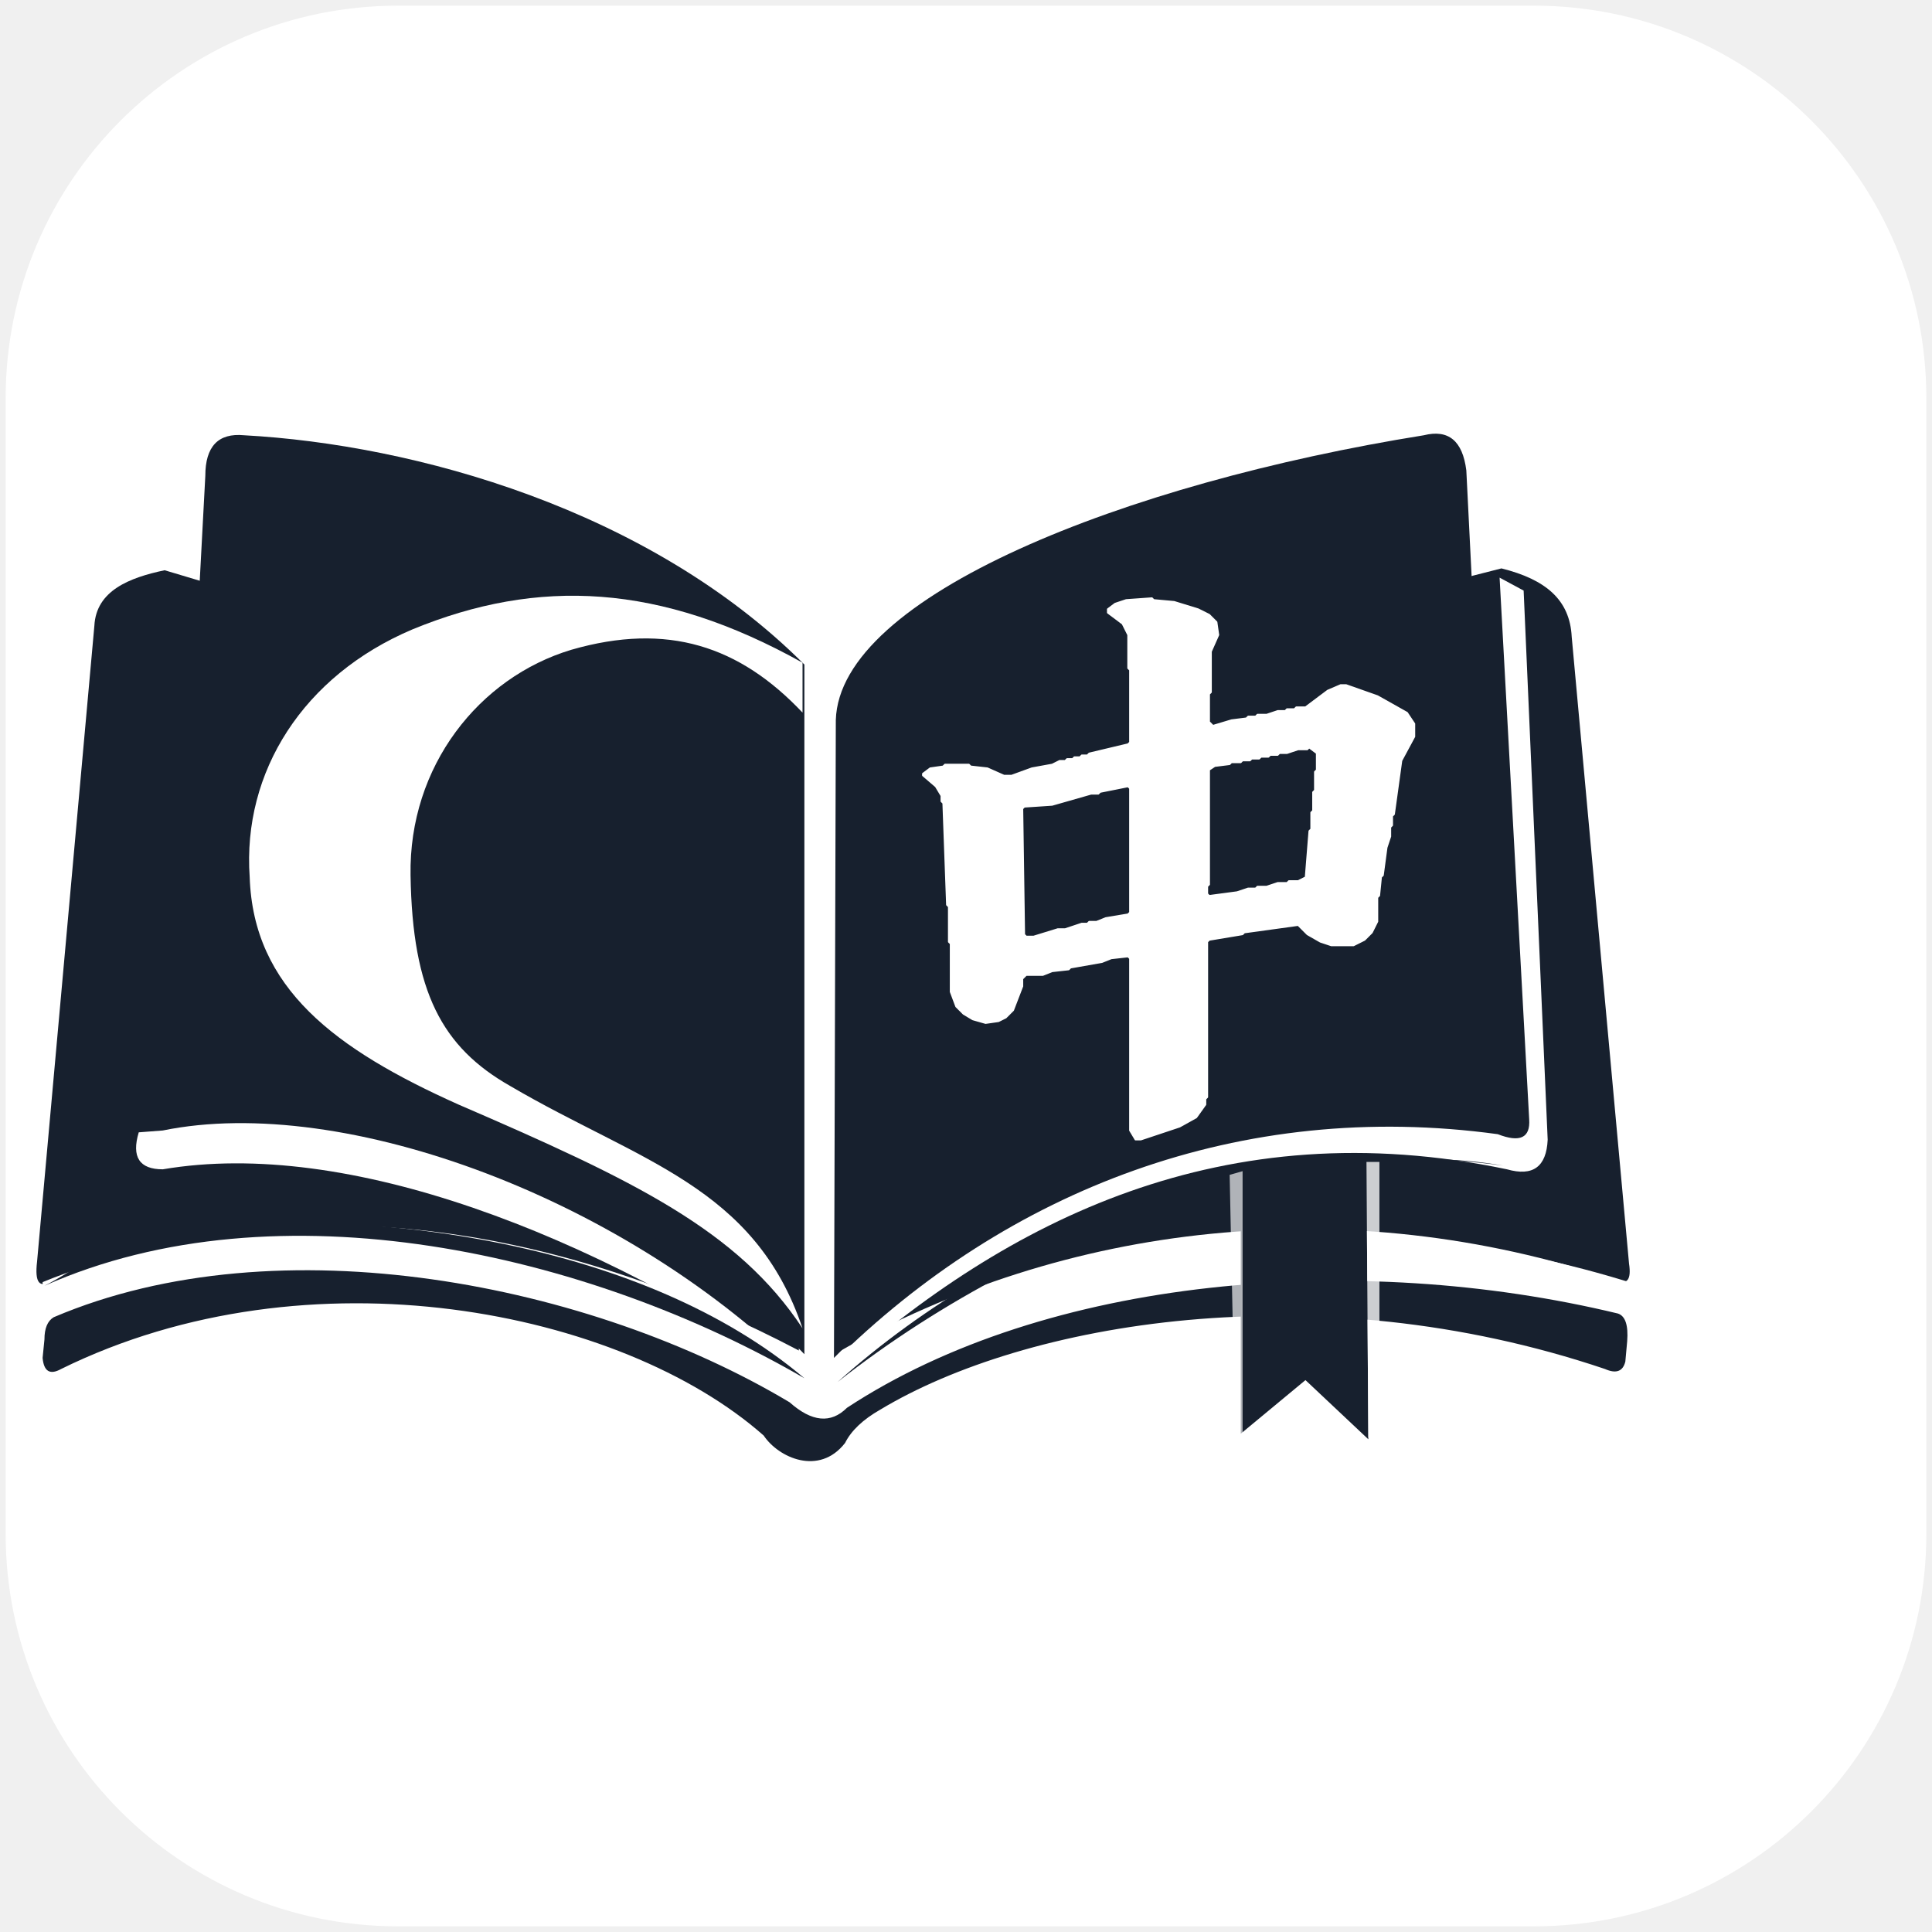
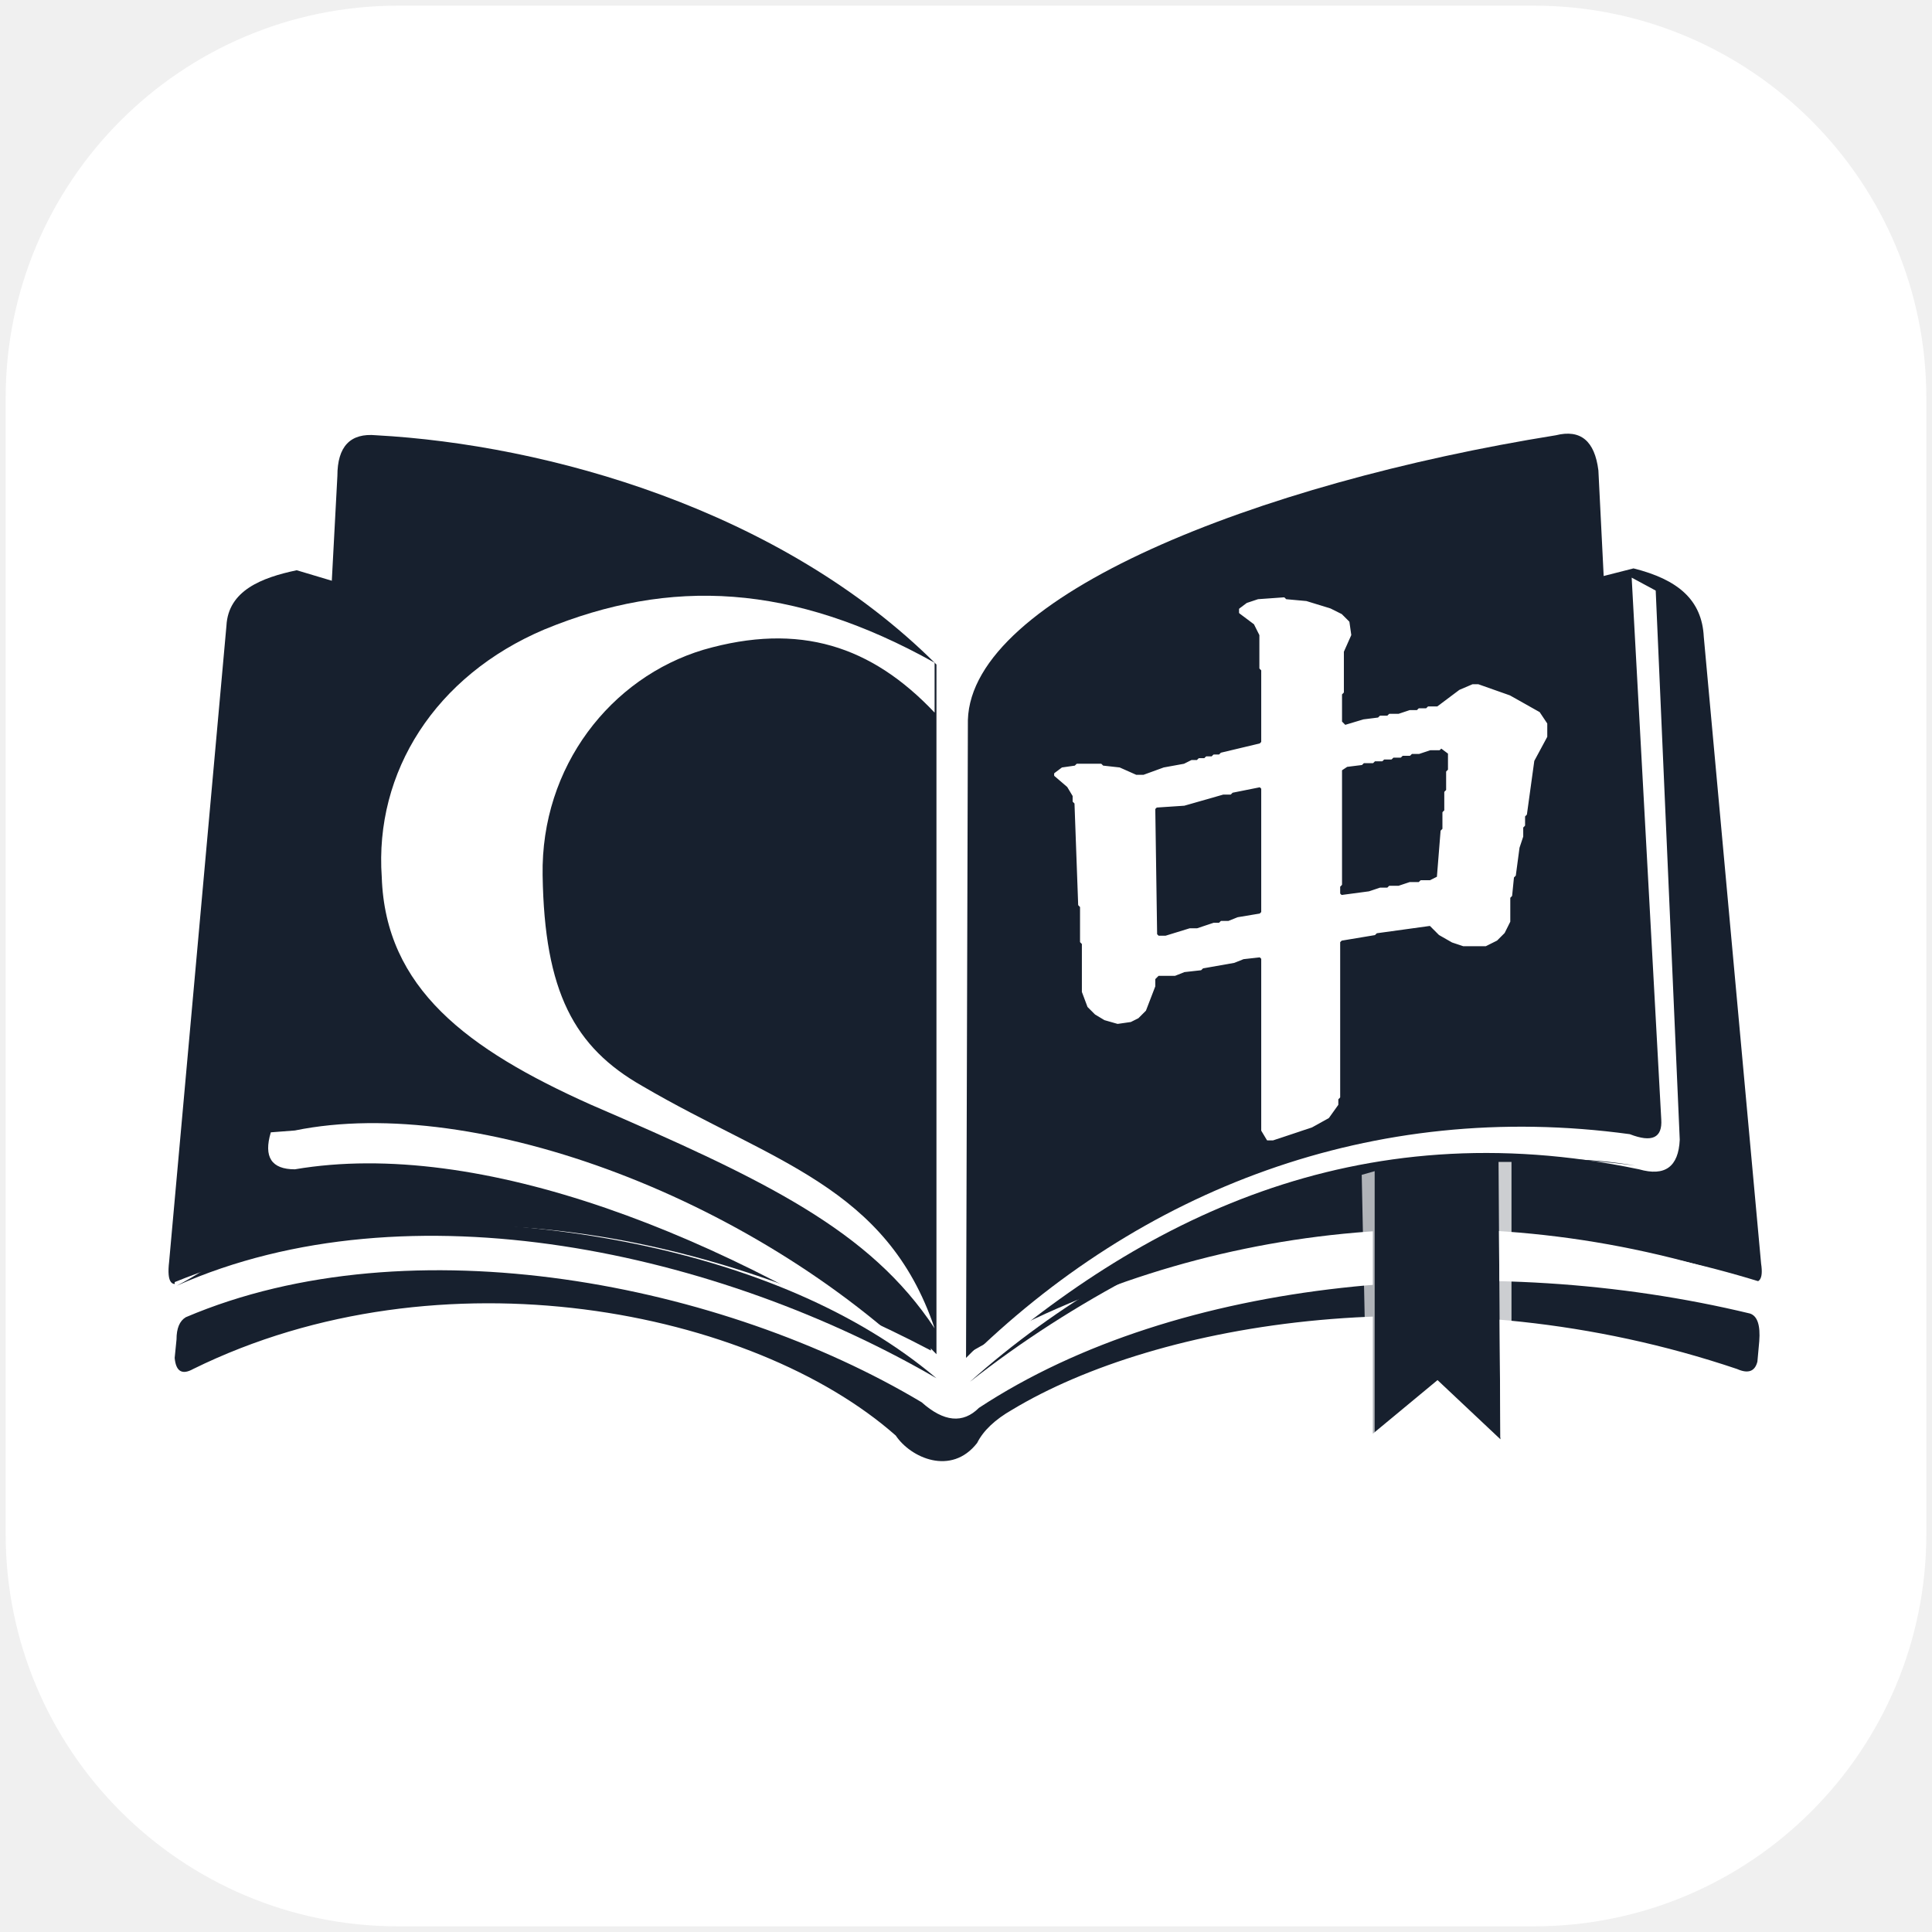
<svg xmlns="http://www.w3.org/2000/svg" width="512" height="512" viewBox="0 0 512 512" role="img">
  <defs>
    <linearGradient id="blue-front" x1="0" y1="0" x2="1" y2="0">
      <stop offset="0" stop-color="#208EF2" />
      <stop offset=".43" stop-color="#0866BE" />
      <stop offset="1" stop-color="#002455" />
    </linearGradient>
    <linearGradient id="blue-rear" x1="0" y1="0" x2="1" y2="1">
      <stop offset="0" stop-color="#147BCD" />
      <stop offset=".65" stop-color="#003D87" />
      <stop offset="1" stop-color="#032356" />
    </linearGradient>
    <linearGradient id="blue-edge" x1="0" y1="0" x2="1" y2="0">
      <stop offset="0" stop-color="#1896F2" />
      <stop offset=".55" stop-color="#0257A9" />
      <stop offset="1" stop-color="#001A46" />
    </linearGradient>
    <linearGradient id="red-front" x1="0" y1="1" x2="1" y2="0">
      <stop offset="0" stop-color="#B8000C" />
      <stop offset=".49" stop-color="#E31511" />
      <stop offset="1" stop-color="#FF5540" />
    </linearGradient>
    <linearGradient id="red-rear" x1="0" y1="1" x2="1" y2="0">
      <stop offset="0" stop-color="#A50016" />
      <stop offset=".6" stop-color="#D9191D" />
      <stop offset="1" stop-color="#FF583B" />
    </linearGradient>
    <linearGradient id="red-ribbon" x1="0" y1="0" x2="0" y2="1">
      <stop offset="0" stop-color="#980825" />
      <stop offset=".22" stop-color="#C5072D" />
      <stop offset="1" stop-color="#FF4040" />
    </linearGradient>
    <linearGradient id="red-six" x1="0" y1="0" x2="1" y2="1">
      <stop offset="0" stop-color="#FF4E41" />
      <stop offset="1" stop-color="#C40716" />
    </linearGradient>
    <linearGradient id="navy-letter" x1="0" y1="0" x2="0" y2="1">
      <stop offset="0" stop-color="#092E69" />
      <stop offset="1" stop-color="#001946" />
    </linearGradient>
  </defs>
  <rect x="1.5" y="1.5" width="509" height="509" rx="104" fill="#FFFFFF" />
-   <g transform="translate(1 108) scale(.49) translate(-175 -140)">
+   <g transform="translate(36 108) scale(.49) translate(-175 -140)">
    <g id="book-symbol" role="img" aria-label="蓝红翻开书本、字母C和中文字中的社区本地化徽标">
      <g id="page-edges">
        <path id="back-page-left" fill="#17202E" d="M262 228 C243 232 225 239 224 258 L193 602 Q191 619 201 612 C343 554 489 589 605 650 L603 330 Z" />
        <path id="back-page-right" fill="#17202E" d="M985 227 C1009 233 1022 244 1023 264 L1054 603 Q1056 616 1047 612 C901 563 749 581 626 651 L628 318 Z" />
      </g>
      <g id="front-pages">
        <path id="front-page-blue" fill="#17202E" d="M305 155 C397 160 524 195 608 279 L608 652 C506 546 360 524 265 534 L284 177 Q284 153 305 155 Z" />
        <path id="front-page-red" fill="#17202E" d="M625 309 C627 242 781 181 943 155 Q963 150 966 174 L984 534 C841 516 717 560 624 654 Z" />
        <path id="inner-white-c" fill="#FFFFFF" d="M607 278 C530 235 464 232 396 260 C337 285 304 337 308 394 C310 454 354 487 421 517 C516 558 572 585 607 638 C581 561 519 548 449 507 C412 486 396 456 395 393 C394 334 432 286 482 271 C534 256 573 269 607 305 Z" />
        <path id="chinese-zhong" fill="#FFFFFF" fill-rule="evenodd" stroke="#FFFFFF" stroke-width="0.7" stroke-linejoin="round" d="M796,243 L782,244 L776,246 L772,249 L772,251 L780,257 L783,263 L783,281 L784,282 L784,321 L783,322 L762,327 L761,328 L758,328 L757,329 L754,329 L753,330 L750,330 L749,331 L746,331 L742,333 L731,335 L720,339 L716,339 L707,335 L698,334 L697,333 L684,333 L683,334 L676,335 L672,338 L672,339 L679,345 L682,350 L682,353 L683,354 L685,409 L686,410 L686,429 L687,430 L687,456 L690,464 L694,468 L699,471 L706,473 L713,472 L717,470 L721,466 L726,453 L726,449 L728,447 L737,447 L742,445 L751,444 L752,443 L769,440 L774,438 L783,437 L784,438 L784,531 L787,536 L790,536 L811,529 L820,524 L825,517 L825,514 L826,513 L826,429 L827,428 L845,425 L846,424 L875,420 L880,425 L887,429 L893,431 L905,431 L911,428 L915,424 L918,418 L918,405 L919,404 L920,394 L921,393 L923,378 L925,372 L925,367 L926,366 L926,361 L927,360 L931,331 L938,318 L938,311 L934,305 L918,296 L901,290 L898,290 L891,293 L879,302 L874,302 L873,303 L869,303 L868,304 L864,304 L858,306 L853,306 L852,307 L848,307 L847,308 L839,309 L829,312 L827,310 L827,295 L828,294 L828,272 L832,263 L831,256 L827,252 L821,249 L808,245 L797,244 Z M783,345 L784,346 L784,413 L783,414 L771,416 L766,418 L762,418 L761,419 L758,419 L749,422 L745,422 L732,426 L728,426 L727,425 L726,357 L727,356 L742,355 L763,349 L767,349 L768,348 Z M885,327 L885,336 L884,337 L884,347 L883,348 L883,358 L882,359 L882,368 L881,369 L879,394 L875,396 L870,396 L869,397 L864,397 L858,399 L853,399 L852,400 L848,400 L842,402 L827,404 L826,403 L826,399 L827,398 L827,336 L830,334 L838,333 L839,332 L844,332 L845,331 L849,331 L850,330 L854,330 L855,329 L859,329 L860,328 L864,328 L865,327 L869,327 L875,325 L880,325 L881,324 Z" />
      </g>
      <g id="book-folio-lines">
        <path id="blue-fold-white" fill="#FFFFFF" d="M261 531 C359 511 513 568 609 665 C493 587 361 535 261 552 Q242 552 248 532 Z" />
        <path id="red-fold-white" fill="#FFFFFF" d="M624 656 C718 563 844 514 983 533 Q1001 540 1000 525 L984 232 L997 239 L1010 536 Q1009 558 988 552 C835 520 718 579 624 663 Z" />
        <path id="blue-bottom-white" fill="#FFFFFF" d="M196 613 C327 560 470 585 610 672 C500 602 341 583 197 633 Z" />
        <path id="red-bottom-white" fill="#FFFFFF" d="M623 672 C773 575 925 573 1054 613 L1052 639 C903 593 761 613 624 688 Z" />
        <path id="left-mid-ink" fill="#17202E" d="M197 615 C323 559 491 597 608 665 C523 593 377 570 255 585 C233 590 215 606 197 615 Z" />
        <path id="right-mid-ink" fill="#17202E" d="M626 667 C739 578 889 533 986 550 C856 532 720 583 626 667 Z" />
        <path id="bottom-left-strip" fill="#17202E" d="M202 632 C324 580 493 614 600 678 Q618 694 631 681 C739 610 907 596 1048 630 Q1054 632 1053 645 L1052 656 Q1050 664 1041 660 C884 607 727 635 649 682 Q635 690 630 700 C616 718 594 708 586 696 C509 628 340 594 206 660 Q197 665 196 654 L197 644 Q197 635 202 632 Z" />
        <path id="center-fold-highlight" fill="#FFFFFF" d="M595 659 Q615 693 637 659 Q624 680 615 679 Q603 677 595 659 Z" />
      </g>
      <g id="bookmark-layer">
        <path id="red-bookmark" fill="#17202E" d="M844 553 L912 548 L913 698 L879 666 L844 695 Z" />
        <path id="bookmark-edge" fill="#FFFFFF" opacity=".66" d="M838 555 L845 553 L845 695 L841 699 Z" />
        <path id="bookmark-fold-right" fill="#FFFFFF" opacity=".78" d="M912 548 L919 548 L919 701 L913 697 Z" />
      </g>
    </g>
  </g>
</svg>
